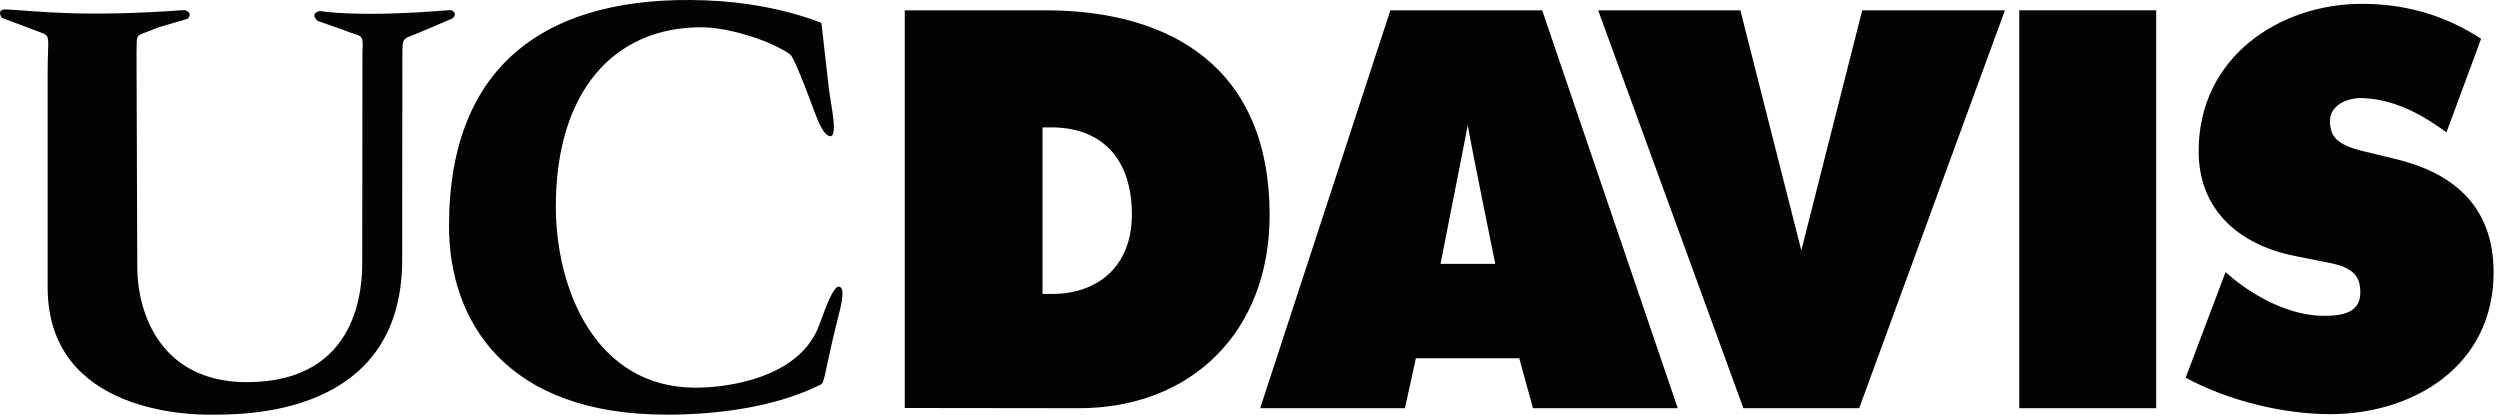
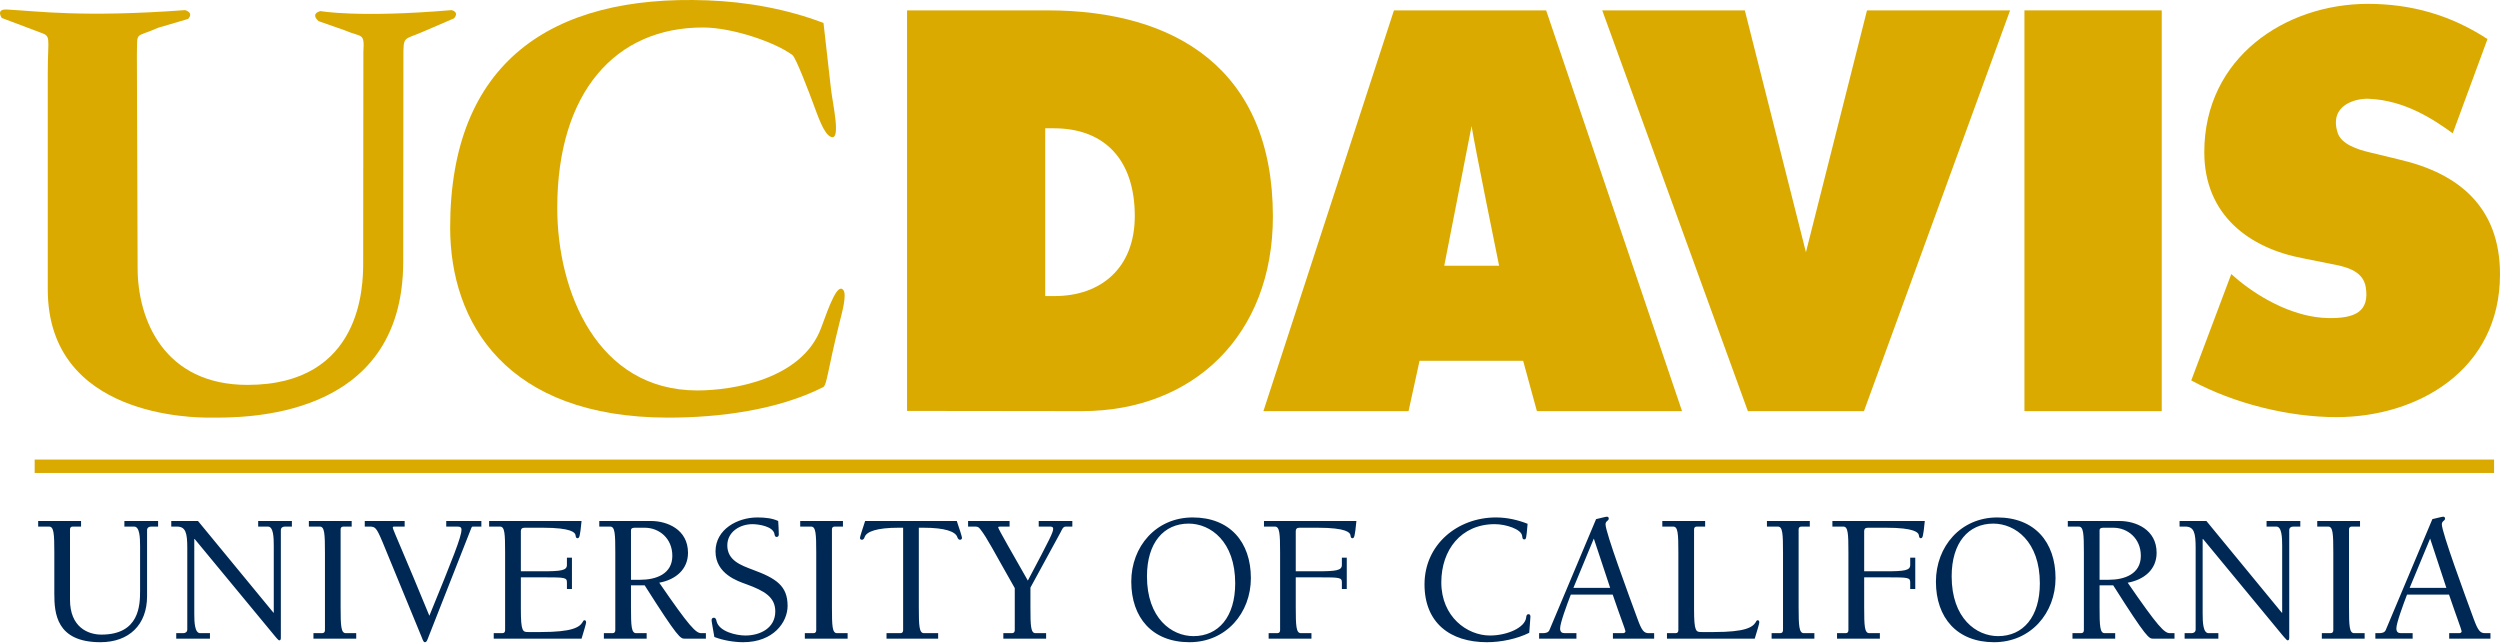
- <svg xmlns="http://www.w3.org/2000/svg" width="328px" height="55px" viewBox="0 0 328 55" version="1.1">
+ <svg xmlns="http://www.w3.org/2000/svg" width="327px" height="84px" viewBox="0 0 327 84" version="1.1">
  <g id="Symbols" stroke="none" stroke-width="1" fill="none" fill-rule="evenodd">
-     <g id="Artboard" transform="translate(-375, -293)" fill="#030304">
-       <g id="gold" transform="translate(375, 293)">
-         <path d="M286.757,49.556 L291.994,35.701 L292.908,36.487 C296.123,39.112 300.484,41.343 304.603,41.43 C308.285,41.517 310.085,40.536 309.595,37.421 C309.23,35.094 306.603,34.684 304.964,34.36 L301.361,33.641 C294.353,32.332 288.462,28.009 288.462,19.823 C288.462,7.445 299.134,0.503 309.867,0.503 C315.511,0.503 320.679,1.938 325.523,5.087 L320.976,17.364 C318.482,15.568 314.705,13.04 309.923,12.865 C308.351,12.805 304.755,13.63 305.908,17.283 C306.404,18.838 308.634,19.491 310.003,19.823 L314.066,20.804 C321.664,22.572 327.16,26.896 327.16,35.732 C327.16,48.177 316.421,54.337 305.75,54.337 C299.529,54.337 292.32,52.567 286.757,49.556" id="Fill-1" />
-         <polygon id="Fill-2" points="264.927 53.557 282.892 53.557 282.892 1.352 264.927 1.352" />
-         <polyline id="Fill-3" points="244.322 1.352 263.048 1.352 243.925 53.557 228.734 53.557 209.677 1.352 228.335 1.352 236.332 32.853 244.322 1.352" />
-         <path d="M165.335,53.557 L184.328,53.557 L185.767,47.001 L199.324,47.001 L201.125,53.557 L220.121,53.557 L202.335,1.352 L182.417,1.352 L165.335,53.557 Z M192.578,16.42 L192.578,16.42 C192.91,18.644 196.179,34.619 196.179,34.619 L189,34.619 L192.578,16.42 L192.578,16.42 Z" id="Fill-4" />
-         <path d="M136.78,38.567 L138.009,38.567 C144.034,38.567 148.503,34.952 148.503,28.141 C148.503,20.804 144.541,16.712 137.924,16.712 L136.78,16.712 L136.78,38.567 Z M118.702,1.352 L137.105,1.352 C153.809,1.352 166.575,9.021 166.575,28.207 C166.575,43.666 156.167,53.557 141.56,53.557 L118.702,53.528 L118.702,1.352 L118.702,1.352 Z" id="Fill-5" />
-         <path d="M107.767,2.99 L108.74,11.554 C108.971,13.59 110.129,18.468 108.7,17.814 C107.799,17.411 107.063,15.196 106.326,13.236 C105.952,12.238 104.172,7.524 103.706,7.177 C101.458,5.492 95.848,3.597 92.053,3.581 C80.54,3.537 72.925,12.027 72.925,27.094 C72.925,37.896 78.099,50.862 91.263,50.862 C95.979,50.862 105.013,49.377 107.473,42.668 C108.581,39.63 109.6,36.934 110.337,37.749 C110.88,38.35 110.172,40.781 109.844,42.089 C108.292,48.312 108.208,50.195 107.716,50.437 C101.769,53.42 94.143,54.404 87.466,54.404 C66.244,54.404 58.91,42.023 58.91,29.648 C58.91,8.165 72.107,-0.726 92.571,0.046 C97.742,0.238 102.918,1.159 107.767,2.99" id="Fill-7" />
-         <path d="M45.089,3.941 L41.694,2.755 C40.549,1.728 41.94,1.442 41.94,1.442 C41.94,1.442 46.852,2.351 59.093,1.318 C59.093,1.318 60.156,1.527 59.418,2.39 L55.406,4.109 C52.79,5.25 52.79,4.595 52.79,7.461 L52.767,34.066 C52.767,54.873 31.599,54.404 27.473,54.404 C25.511,54.404 6.251,54.404 6.251,37.7 L6.251,9.541 C6.251,4.628 6.775,4.762 5.143,4.184 L0.231,2.34 C0.231,2.34 -0.597,1.165 0.882,1.24 C4.895,1.442 10.709,2.304 24.217,1.318 C24.217,1.318 25.402,1.605 24.624,2.465 L20.697,3.614 C17.585,5.007 17.997,3.941 17.913,7.134 L18.009,34.901 C18.009,41.712 21.514,50.139 32.384,50.139 C47.386,50.139 47.526,37.166 47.526,34.283 L47.552,6.773 C47.712,4.184 47.386,4.923 45.089,3.941" id="Fill-8" />
-       </g>
+     <g id="ucdavis-logo">
+       <path d="M4.994,68.877 L6.414,68.877 C7.047,68.877 7.105,69.797 7.105,72.293 L7.105,77.67 C7.105,80.222 7.363,84 13.134,84 C16.877,84 19.236,81.725 19.236,77.992 L19.236,69.359 C19.236,68.994 19.504,68.877 19.785,68.877 L20.679,68.877 L20.679,68.146 L16.27,68.146 L16.27,68.877 L17.543,68.877 C18.272,68.877 18.322,70.308 18.322,71.418 L18.322,77.248 C18.322,79.155 18.248,83.007 13.26,83.007 C11.486,83.007 9.156,82.017 9.156,78.448 L9.156,69.255 C9.156,69.042 9.244,68.877 9.516,68.877 L10.603,68.877 L10.603,68.146 L4.994,68.146 L4.994,68.877 Z M25.898,68.146 L22.401,68.146 L22.401,68.877 L23.14,68.877 C24.284,68.877 24.496,69.703 24.496,71.661 L24.496,82.328 C24.496,82.688 24.232,82.818 23.946,82.818 L23.051,82.818 L23.051,83.536 L27.462,83.536 L27.462,82.818 L26.189,82.818 C25.462,82.818 25.412,81.384 25.412,80.269 L25.412,70.501 L25.462,70.501 L35.919,83.154 L36.197,83.483 C36.374,83.685 36.466,83.758 36.538,83.758 C36.715,83.758 36.736,83.589 36.736,83.377 L36.736,69.359 C36.736,68.994 36.996,68.877 37.292,68.877 L38.179,68.877 L38.179,68.146 L33.77,68.146 L33.77,68.877 L35.045,68.877 C35.771,68.877 35.809,70.308 35.809,71.418 L35.809,80.143 L35.771,80.143 L25.898,68.146 Z M44.553,69.255 C44.553,69.042 44.643,68.877 44.912,68.877 L45.999,68.877 L45.999,68.146 L40.4,68.146 L40.4,68.877 L41.826,68.877 C42.452,68.877 42.504,69.797 42.504,72.293 L42.504,82.427 C42.504,82.645 42.401,82.818 42.133,82.818 L40.999,82.818 L40.999,83.536 L46.594,83.536 L46.594,82.818 L45.233,82.818 C44.602,82.818 44.553,81.889 44.553,79.4 L44.553,69.255 Z M62.963,68.146 L58.367,68.146 L58.367,68.877 L59.754,68.877 C60.172,68.877 60.361,68.945 60.361,69.289 C60.361,70.201 59.245,72.999 56.161,80.541 C53.07,72.999 51.374,69.24 51.374,69.027 C51.374,68.877 51.478,68.877 51.629,68.877 L52.929,68.877 L52.929,68.146 L47.711,68.146 L47.711,68.877 L48.291,68.877 C49.086,68.877 49.223,68.967 50.055,70.943 L55.171,83.377 C55.338,83.807 55.409,84 55.581,84 C55.82,84 55.901,83.685 56.108,83.154 L61.617,69.146 C61.716,68.877 61.751,68.877 61.906,68.877 L62.963,68.877 L62.963,68.146 Z M66.068,82.427 C66.068,82.645 65.979,82.818 65.708,82.818 L64.58,82.818 L64.58,83.536 L76.068,83.536 C76.355,82.57 76.665,81.593 76.665,81.384 C76.665,81.264 76.577,81.122 76.477,81.122 C76.309,81.122 76.258,81.264 76.198,81.384 C75.781,82.055 74.833,82.67 70.738,82.67 L69.124,82.67 C68.39,82.67 68.129,82.67 68.129,79.665 L68.129,75.516 L71.166,75.516 C73.918,75.516 74.153,75.543 74.153,76.193 L74.153,77.042 L74.811,77.042 L74.811,72.947 L74.153,72.947 L74.153,73.893 C74.153,74.618 73.41,74.724 70.928,74.724 L68.129,74.724 L68.129,69.46 C68.129,69.215 68.25,69.027 68.608,69.027 L70.979,69.027 C74.795,69.027 75.202,69.676 75.271,69.961 C75.319,70.287 75.36,70.402 75.556,70.402 C75.781,70.35 75.858,70.287 76.068,68.146 L63.978,68.146 L63.978,68.877 L65.398,68.877 C66.027,68.877 66.068,69.797 66.068,72.293 L66.068,82.427 Z M82.532,75.835 L82.532,69.359 C82.532,69.042 82.87,69.027 83.082,69.027 L84.324,69.027 C86.229,69.027 87.941,70.422 87.941,72.699 C87.941,75.081 85.816,75.835 83.737,75.835 L82.532,75.835 Z M80.481,82.427 C80.481,82.645 80.381,82.818 80.123,82.818 L78.987,82.818 L78.987,83.536 L84.583,83.536 L84.583,82.818 L83.209,82.818 C82.582,82.818 82.532,81.889 82.532,79.4 L82.532,76.563 L84.324,76.563 C88.738,83.525 89.007,83.536 89.562,83.536 L92.331,83.536 L92.331,82.818 L91.726,82.818 C91.028,82.818 90.209,82.017 86.229,76.216 C88.348,75.835 89.991,74.492 89.991,72.312 C89.991,69.24 87.26,68.146 85.144,68.146 L78.386,68.146 L78.386,68.877 L79.805,68.877 C80.44,68.877 80.481,69.797 80.481,72.293 L80.481,82.427 Z M98.419,68.56 C99.185,68.56 101.135,68.827 101.306,69.872 C101.334,70.041 101.366,70.232 101.593,70.232 C101.787,70.232 101.866,70.08 101.866,69.91 C101.866,69.335 101.821,68.735 101.787,68.146 C101.017,67.785 100.081,67.682 99.064,67.682 C96.484,67.682 93.589,69.215 93.589,72.126 C93.589,75.081 96.538,76.026 97.622,76.417 C100.009,77.286 101.407,78.109 101.407,79.976 C101.407,82.161 99.424,83.125 97.491,83.125 C96.315,83.125 94.066,82.621 93.726,81.264 C93.685,81.043 93.618,80.799 93.369,80.799 C93.181,80.799 93.077,80.925 93.077,81.095 C93.077,81.314 93.181,81.818 93.437,83.317 C94.554,83.758 96.027,84 97.201,84 C101.186,84 103.018,81.364 103.018,79.249 C103.018,76.652 101.555,75.657 98.462,74.52 C96.932,73.943 95.132,73.311 95.132,71.34 C95.132,69.549 96.805,68.56 98.419,68.56 L98.419,68.56 Z M108.818,69.255 C108.818,69.042 108.903,68.877 109.178,68.877 L110.259,68.877 L110.259,68.146 L104.667,68.146 L104.667,68.877 L106.088,68.877 C106.711,68.877 106.764,69.797 106.764,72.293 L106.764,82.427 C106.764,82.645 106.664,82.818 106.406,82.818 L105.272,82.818 L105.272,83.536 L110.869,83.536 L110.869,82.818 L109.482,82.818 C108.855,82.818 108.818,81.889 108.818,79.4 L108.818,69.255 Z M120.182,69.027 L120.786,69.027 C123.61,69.027 124.982,69.527 125.219,70.261 C125.269,70.402 125.373,70.602 125.56,70.602 C125.709,70.602 125.829,70.521 125.829,70.35 C125.829,70.201 125.49,69.146 125.149,68.146 L113.159,68.146 C112.832,69.146 112.485,70.201 112.485,70.35 C112.485,70.521 112.6,70.602 112.749,70.602 C112.943,70.602 113.039,70.402 113.09,70.261 C113.326,69.527 114.705,69.027 117.518,69.027 L118.129,69.027 L118.129,82.427 C118.129,82.645 118.04,82.818 117.77,82.818 L115.956,82.818 L115.956,83.536 L122.71,83.536 L122.71,82.818 L120.858,82.818 C120.231,82.818 120.182,81.889 120.182,79.4 L120.182,69.027 Z M134.781,76.856 L138.737,69.601 C138.905,69.289 139.026,68.877 139.413,68.877 L140.262,68.877 L140.262,68.146 L135.865,68.146 L135.865,68.877 L137.273,68.877 C137.549,68.877 137.752,68.898 137.752,69.168 C137.752,69.631 137.409,70.333 134.442,75.94 C132.627,72.727 130.56,69.194 130.56,68.967 C130.56,68.877 130.779,68.877 130.945,68.877 L132.054,68.877 L132.054,68.146 L126.625,68.146 L126.625,68.877 L127.442,68.877 C127.859,68.877 127.978,68.898 128.238,69.24 C129.134,70.381 129.954,72.052 132.731,76.923 L132.731,82.427 C132.731,82.645 132.627,82.818 132.373,82.818 L131.237,82.818 L131.237,83.536 L136.832,83.536 L136.832,82.818 L135.448,82.818 C134.821,82.818 134.781,81.889 134.781,79.4 L134.781,76.856 Z M155.581,84 C160.373,84 163.615,80.186 163.615,75.613 C163.615,70.891 160.856,67.682 156.005,67.682 C151.205,67.682 147.97,71.493 147.97,76.076 C147.97,80.799 150.725,84 155.581,84 L155.581,84 Z M155.478,68.488 C158.33,68.488 161.564,70.813 161.564,76.296 C161.564,80.704 159.364,83.205 156.104,83.205 C153.258,83.205 150.023,80.878 150.023,75.388 C150.023,70.982 152.225,68.488 155.478,68.488 L155.478,68.488 Z M165.328,68.877 L166.751,68.877 C167.382,68.877 167.437,69.797 167.437,72.293 L167.437,82.427 C167.437,82.645 167.343,82.818 167.07,82.818 L165.938,82.818 L165.938,83.536 L171.538,83.536 L171.538,82.818 L170.161,82.818 C169.534,82.818 169.485,81.889 169.485,79.4 L169.485,75.516 L172.532,75.516 C175.281,75.516 175.517,75.543 175.517,76.193 L175.517,77.042 L176.158,77.042 L176.158,72.947 L175.517,72.947 L175.517,73.893 C175.517,74.618 174.77,74.724 172.285,74.724 L169.485,74.724 L169.485,69.46 C169.485,69.215 169.606,69.027 169.961,69.027 L172.33,69.027 C176.148,69.027 176.554,69.676 176.63,69.961 C176.677,70.287 176.718,70.402 176.92,70.402 C177.127,70.35 177.213,70.287 177.418,68.146 L165.328,68.146 L165.328,68.877 Z M199.81,68.511 C198.516,68.001 197.13,67.682 195.671,67.682 C190.643,67.682 186.326,71.225 186.326,76.432 C186.326,81.477 189.684,84 194.485,84 C196.343,84 198.416,83.567 200.025,82.77 C200.13,81.235 200.179,80.878 200.179,80.652 C200.179,80.51 200.13,80.337 199.941,80.337 C199.671,80.337 199.642,80.584 199.622,80.776 C199.454,82.136 197.07,83.125 194.887,83.125 C191.902,83.125 188.523,80.677 188.523,76.172 C188.523,71.952 191.088,68.56 195.517,68.56 C196.97,68.56 198.975,69.215 199.094,70.08 C199.147,70.446 199.162,70.553 199.372,70.553 C199.622,70.553 199.642,70.474 199.81,68.511 L199.81,68.511 Z M210.943,77.776 C211.937,80.704 212.61,82.398 212.61,82.57 C212.61,82.744 212.44,82.818 212.259,82.818 L210.969,82.818 L210.969,83.536 L216.362,83.536 L216.362,82.818 L215.649,82.818 C215.023,82.818 214.736,82.473 214.184,80.945 C212.999,77.722 210.004,69.631 210.004,68.584 C210.004,68.121 210.424,68.146 210.424,67.827 C210.424,67.658 210.322,67.584 210.184,67.584 C210.047,67.584 209.368,67.76 208.767,67.902 L202.66,82.427 C202.52,82.744 202.166,82.818 201.805,82.818 L201.316,82.818 L201.316,83.536 L206.197,83.536 L206.197,82.818 L204.667,82.818 C204.314,82.818 204.062,82.688 204.062,82.191 C204.062,81.508 204.933,79.137 205.461,77.776 L210.943,77.776 Z M210.609,76.894 L205.801,76.894 L208.472,70.446 L210.609,76.894 Z M223.033,68.146 L217.431,68.146 L217.431,68.877 L218.855,68.877 C219.482,68.877 219.529,69.797 219.529,72.293 L219.529,82.427 C219.529,82.645 219.439,82.818 219.172,82.818 L218.039,82.818 L218.039,83.536 L229.52,83.536 C229.807,82.57 230.119,81.593 230.119,81.384 C230.119,81.264 230.023,81.122 229.93,81.122 C229.757,81.122 229.714,81.264 229.649,81.384 C229.233,82.055 228.284,82.67 224.194,82.67 L222.582,82.67 C221.844,82.67 221.583,82.67 221.583,79.665 L221.583,69.255 C221.583,69.042 221.679,68.877 221.947,68.877 L223.033,68.877 L223.033,68.146 Z M235.26,69.255 C235.26,69.042 235.361,68.877 235.623,68.877 L236.723,68.877 L236.723,68.146 L231.115,68.146 L231.115,68.877 L232.54,68.877 C233.173,68.877 233.218,69.797 233.218,72.293 L233.218,82.427 C233.218,82.645 233.114,82.818 232.848,82.818 L231.726,82.818 L231.726,83.536 L237.321,83.536 L237.321,82.818 L235.945,82.818 C235.32,82.818 235.26,81.889 235.26,79.4 L235.26,69.255 Z M239.677,68.877 L241.104,68.877 C241.731,68.877 241.772,69.797 241.772,72.293 L241.772,82.427 C241.772,82.645 241.682,82.818 241.419,82.818 L240.284,82.818 L240.284,83.536 L245.887,83.536 L245.887,82.818 L244.506,82.818 C243.877,82.818 243.834,81.889 243.834,79.4 L243.834,75.516 L246.869,75.516 C249.626,75.516 249.856,75.543 249.856,76.193 L249.856,77.042 L250.517,77.042 L250.517,72.947 L249.856,72.947 L249.856,73.893 C249.856,74.618 249.122,74.724 246.632,74.724 L243.834,74.724 L243.834,69.46 C243.834,69.215 243.951,69.027 244.313,69.027 L246.681,69.027 C250.482,69.027 250.902,69.676 250.978,69.961 C251.025,70.287 251.068,70.402 251.265,70.402 C251.482,70.35 251.548,70.287 251.765,68.146 L239.677,68.146 L239.677,68.877 Z M260.825,84 C265.625,84 268.864,80.186 268.864,75.613 C268.864,70.891 266.11,67.682 261.248,67.682 C256.451,67.682 253.219,71.493 253.219,76.076 C253.219,80.799 255.974,84 260.825,84 L260.825,84 Z M260.727,68.488 C263.574,68.488 266.812,70.813 266.812,76.296 C266.812,80.704 264.613,83.205 261.352,83.205 C258.502,83.205 255.277,80.878 255.277,75.388 C255.277,70.982 257.465,68.488 260.727,68.488 L260.727,68.488 Z M274.623,75.835 L274.623,69.359 C274.623,69.042 274.956,69.027 275.181,69.027 L276.409,69.027 C278.303,69.027 280.021,70.422 280.021,72.699 C280.021,75.081 277.893,75.835 275.827,75.835 L274.623,75.835 Z M272.572,82.427 C272.572,82.645 272.474,82.818 272.208,82.818 L271.079,82.818 L271.079,83.536 L276.667,83.536 L276.667,82.818 L275.288,82.818 C274.67,82.818 274.623,81.889 274.623,79.4 L274.623,76.563 L276.409,76.563 C280.821,83.525 281.086,83.536 281.641,83.536 L284.425,83.536 L284.425,82.818 L283.819,82.818 C283.109,82.818 282.295,82.017 278.303,76.216 C280.441,75.835 282.086,74.492 282.086,72.312 C282.086,69.24 279.341,68.146 277.227,68.146 L270.469,68.146 L270.469,68.877 L271.894,68.877 C272.521,68.877 272.572,69.797 272.572,72.293 L272.572,82.427 Z M288.597,68.146 L285.087,68.146 L285.087,68.877 L285.834,68.877 C286.985,68.877 287.191,69.703 287.191,71.661 L287.191,82.328 C287.191,82.688 286.922,82.818 286.645,82.818 L285.748,82.818 L285.748,83.536 L290.162,83.536 L290.162,82.818 L288.884,82.818 C288.159,82.818 288.107,81.384 288.107,80.269 L288.107,70.501 L288.159,70.501 L298.605,83.154 L298.896,83.483 C299.064,83.685 299.162,83.758 299.232,83.758 C299.408,83.758 299.433,83.589 299.433,83.377 L299.433,69.359 C299.433,68.994 299.69,68.877 299.981,68.877 L300.88,68.877 L300.88,68.146 L296.466,68.146 L296.466,68.877 L297.744,68.877 C298.461,68.877 298.508,70.308 298.508,71.418 L298.508,80.143 L298.461,80.143 L288.597,68.146 Z M307.252,69.255 C307.252,69.042 307.346,68.877 307.608,68.877 L308.692,68.877 L308.692,68.146 L303.096,68.146 L303.096,68.877 L304.522,68.877 C305.153,68.877 305.196,69.797 305.196,72.293 L305.196,82.427 C305.196,82.645 305.102,82.818 304.831,82.818 L303.696,82.818 L303.696,83.536 L309.294,83.536 L309.294,82.818 L307.929,82.818 C307.295,82.818 307.252,81.889 307.252,79.4 L307.252,69.255 Z M320.331,77.776 C321.325,80.704 321.982,82.398 321.982,82.57 C321.982,82.744 321.817,82.818 321.653,82.818 L320.354,82.818 L320.354,83.536 L325.751,83.536 L325.751,82.818 L325.034,82.818 C324.405,82.818 324.118,82.473 323.556,80.945 C322.373,77.722 319.392,69.631 319.392,68.584 C319.392,68.121 319.812,68.146 319.812,67.827 C319.812,67.658 319.697,67.584 319.576,67.584 C319.439,67.584 318.756,67.76 318.154,67.902 L312.046,82.427 C311.905,82.744 311.551,82.818 311.178,82.818 L310.697,82.818 L310.697,83.536 L315.574,83.536 L315.574,82.818 L314.062,82.818 C313.694,82.818 313.446,82.688 313.446,82.191 C313.446,81.508 314.32,79.137 314.838,77.776 L320.331,77.776 Z M319.985,76.894 L315.183,76.894 L317.861,70.446 L319.985,76.894 L319.985,76.894 Z" id="Fill-10" fill="#002855" />
+       <polygon id="Fill-9" fill="#DAAA00" points="4.535 61.863 326.226 61.863 326.226 60.109 4.535 60.109" />
+       <path d="M286.617,49.759 L291.851,35.847 L292.765,36.636 C295.978,39.273 300.337,41.512 304.454,41.6 C308.134,41.687 309.933,40.702 309.444,37.575 C309.079,35.238 306.453,34.826 304.815,34.502 L301.214,33.779 C294.209,32.465 288.321,28.125 288.321,19.905 C288.321,7.476 298.988,0.505 309.715,0.505 C315.357,0.505 320.522,1.946 325.364,5.109 L320.819,17.435 C318.326,15.632 314.551,13.093 309.771,12.918 C308.2,12.857 304.606,13.687 305.758,17.355 C306.254,18.915 308.483,19.571 309.851,19.905 L313.912,20.889 C321.507,22.664 327,27.006 327,35.879 C327,48.374 316.266,54.56 305.6,54.56 C299.383,54.56 292.177,52.783 286.617,49.759" id="Fill-1" fill="#DAAA00" />
+       <polygon id="Fill-2" fill="#DAAA00" points="264.797 53.776 282.754 53.776 282.754 1.358 264.797 1.358" />
+       <polyline id="Fill-3" fill="#DAAA00" points="244.203 1.358 262.919 1.358 243.806 53.776 228.622 53.776 209.574 1.358 228.223 1.358 236.216 32.987 244.203 1.358" />
+       <path d="M165.254,53.776 L184.238,53.776 L185.676,47.193 L199.227,47.193 L201.027,53.776 L220.013,53.776 L202.236,1.358 L182.328,1.358 L165.254,53.776 Z M192.484,16.488 L192.484,16.488 C192.816,18.72 196.083,34.761 196.083,34.761 L188.908,34.761 L192.484,16.488 L192.484,16.488 Z" id="Fill-4" fill="#DAAA00" />
+       <path d="M136.713,38.725 L137.942,38.725 C143.964,38.725 148.43,35.095 148.43,28.256 C148.43,20.889 144.47,16.781 137.857,16.781 L136.713,16.781 L136.713,38.725 Z M118.644,1.358 L137.038,1.358 C153.734,1.358 166.494,9.058 166.494,28.322 C166.494,43.845 156.091,53.776 141.491,53.776 L118.644,53.748 L118.644,1.358 L118.644,1.358 Z" id="Fill-5" fill="#DAAA00" />
+       <path d="M107.714,3.002 L108.687,11.601 C108.918,13.646 110.075,18.545 108.647,17.887 C107.746,17.482 107.011,15.259 106.274,13.29 C105.9,12.289 104.121,7.555 103.655,7.207 C101.408,5.515 95.801,3.612 92.008,3.596 C80.501,3.552 72.889,12.076 72.889,27.205 C72.889,38.051 78.061,51.071 91.218,51.071 C95.932,51.071 104.962,49.58 107.42,42.843 C108.528,39.793 109.546,37.085 110.283,37.903 C110.826,38.507 110.118,40.949 109.79,42.261 C108.239,48.51 108.155,50.401 107.663,50.643 C101.719,53.639 94.097,54.626 87.423,54.626 C66.212,54.626 58.881,42.196 58.881,29.769 C58.881,8.198 72.072,-0.729 92.526,0.046 C97.694,0.24 102.868,1.164 107.714,3.002" id="Fill-7" fill="#DAAA00" />
+       <path d="M45.067,3.957 L41.674,2.767 C40.529,1.735 41.92,1.449 41.92,1.449 C41.92,1.449 46.829,2.361 59.064,1.324 C59.064,1.324 60.127,1.533 59.389,2.4 L55.379,4.126 C52.764,5.273 52.764,4.615 52.764,7.493 L52.741,34.205 C52.741,55.097 31.584,54.626 27.46,54.626 C25.499,54.626 6.248,54.626 6.248,37.854 L6.248,9.58 C6.248,4.648 6.772,4.782 5.141,4.201 L0.231,2.351 C0.231,2.351 -0.597,1.17 0.882,1.245 C4.893,1.449 10.704,2.313 24.205,1.324 C24.205,1.324 25.39,1.613 24.612,2.475 L20.687,3.629 C17.576,5.028 17.988,3.957 17.904,7.163 L18,35.045 C18,41.884 21.504,50.344 32.368,50.344 C47.363,50.344 47.503,37.319 47.503,34.424 L47.529,6.801 C47.689,4.201 47.363,4.943 45.067,3.957" id="Fill-8" fill="#DAAA00" />
    </g>
  </g>
</svg>
